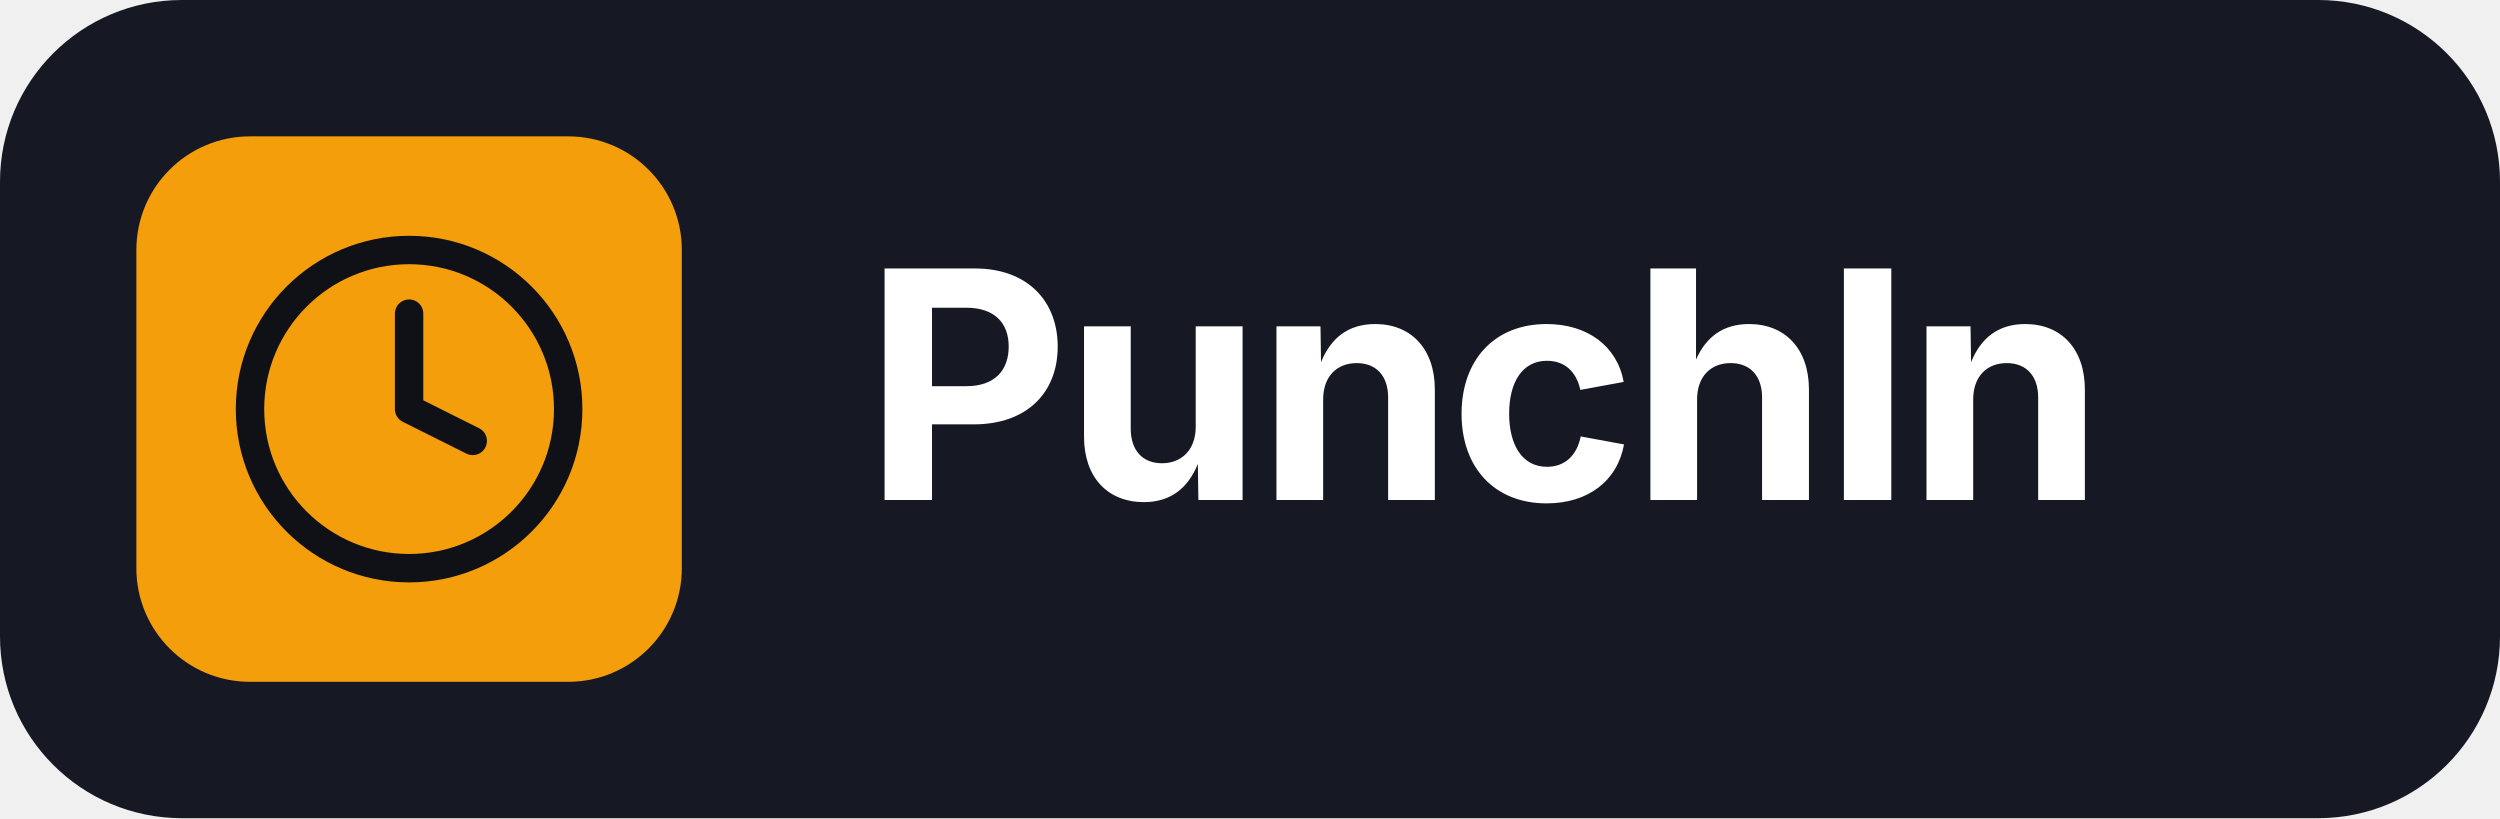
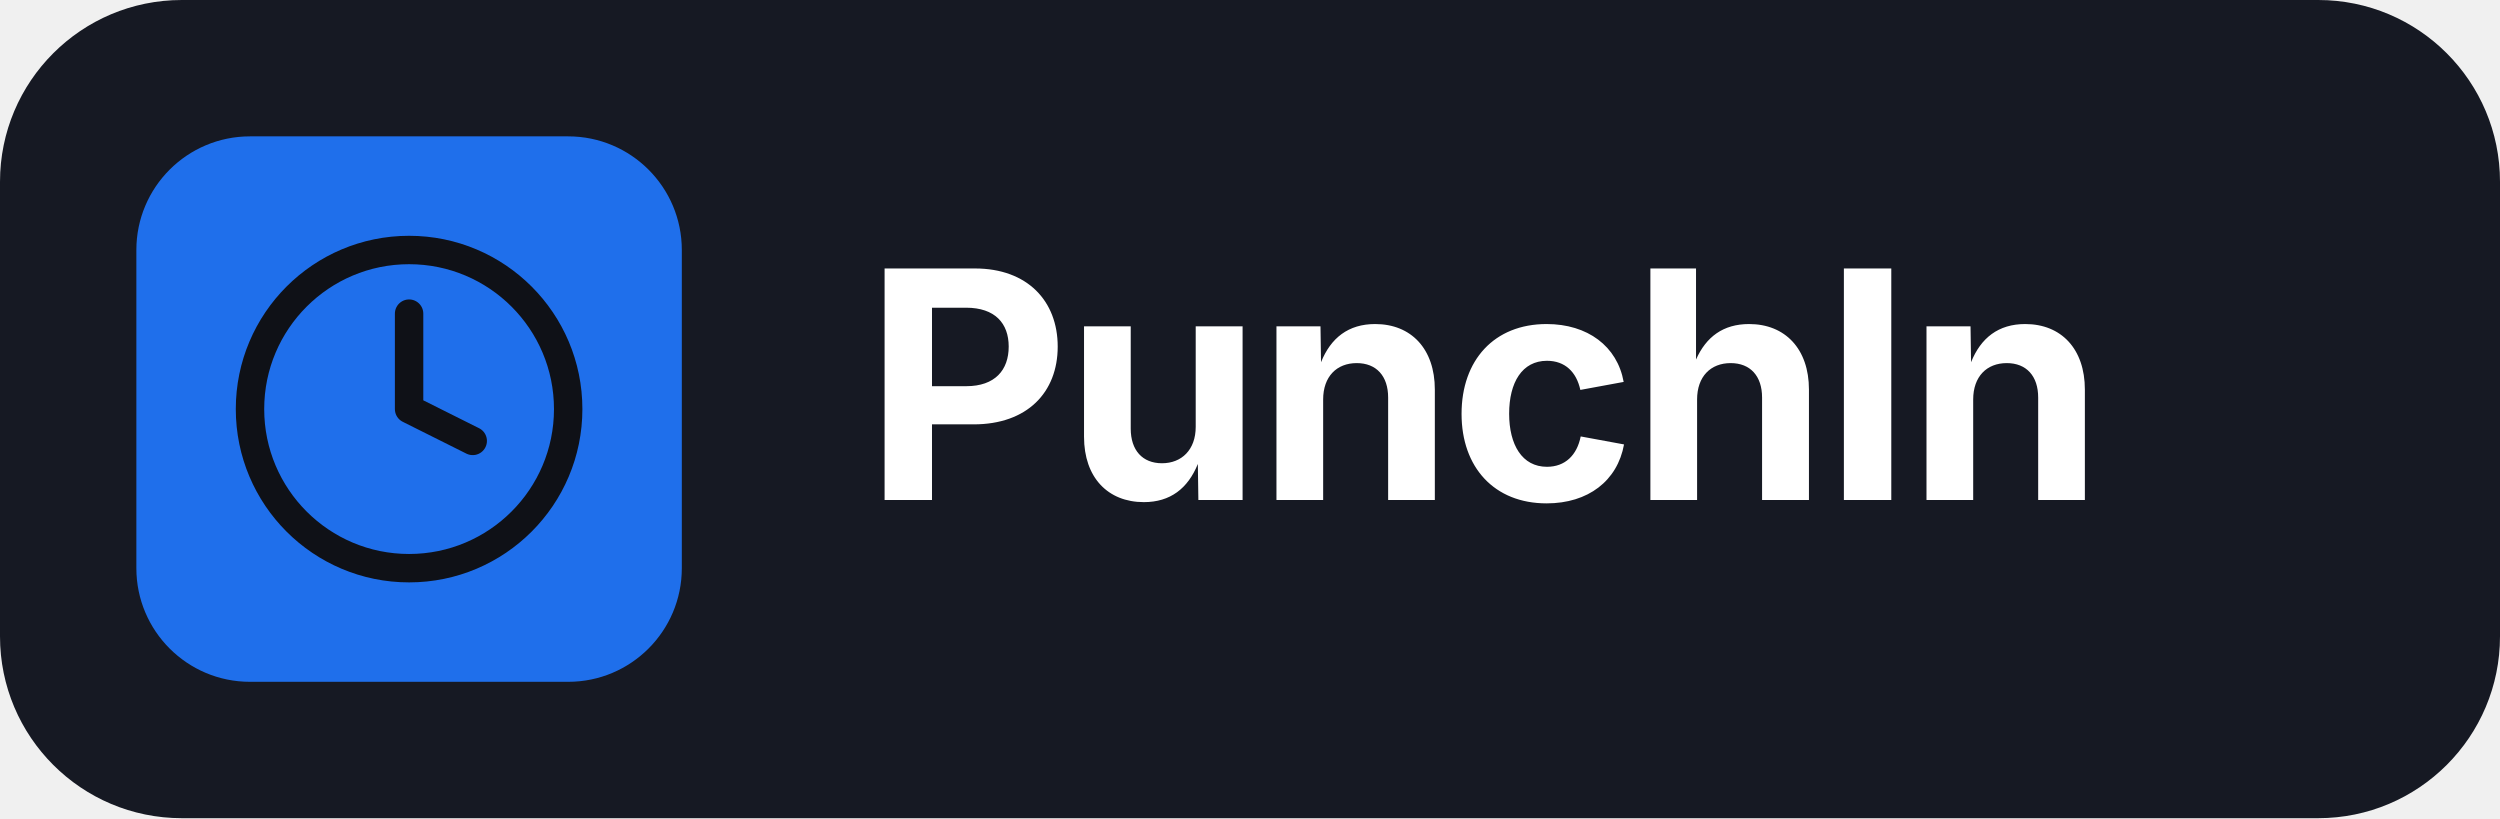
<svg xmlns="http://www.w3.org/2000/svg" viewBox="0 0 220 72" width="220" height="72">
  <rect width="220" height="72" rx="16" fill="#161923" />
-   <rect x="12" y="12" width="48" height="48" rx="10" fill="#F59E0B" />
+   <rect x="12" y="12" width="48" height="48" rx="10" fill="#1f6feb" />
  <circle cx="36" cy="36" r="14" fill="none" stroke="#0F1117" stroke-width="2.5" stroke-linecap="round" stroke-linejoin="round" />
  <polyline points="36 27.6 36 36 41.6 38.8" fill="none" stroke="#0F1117" stroke-width="2.5" stroke-linecap="round" stroke-linejoin="round" />
  <text x="76" y="44" font-family="system-ui, -apple-system, 'Segoe UI', sans-serif" font-weight="700" font-size="28" fill="#FFFFFF" letter-spacing="-0.5">PunchIn</text>
</svg>
